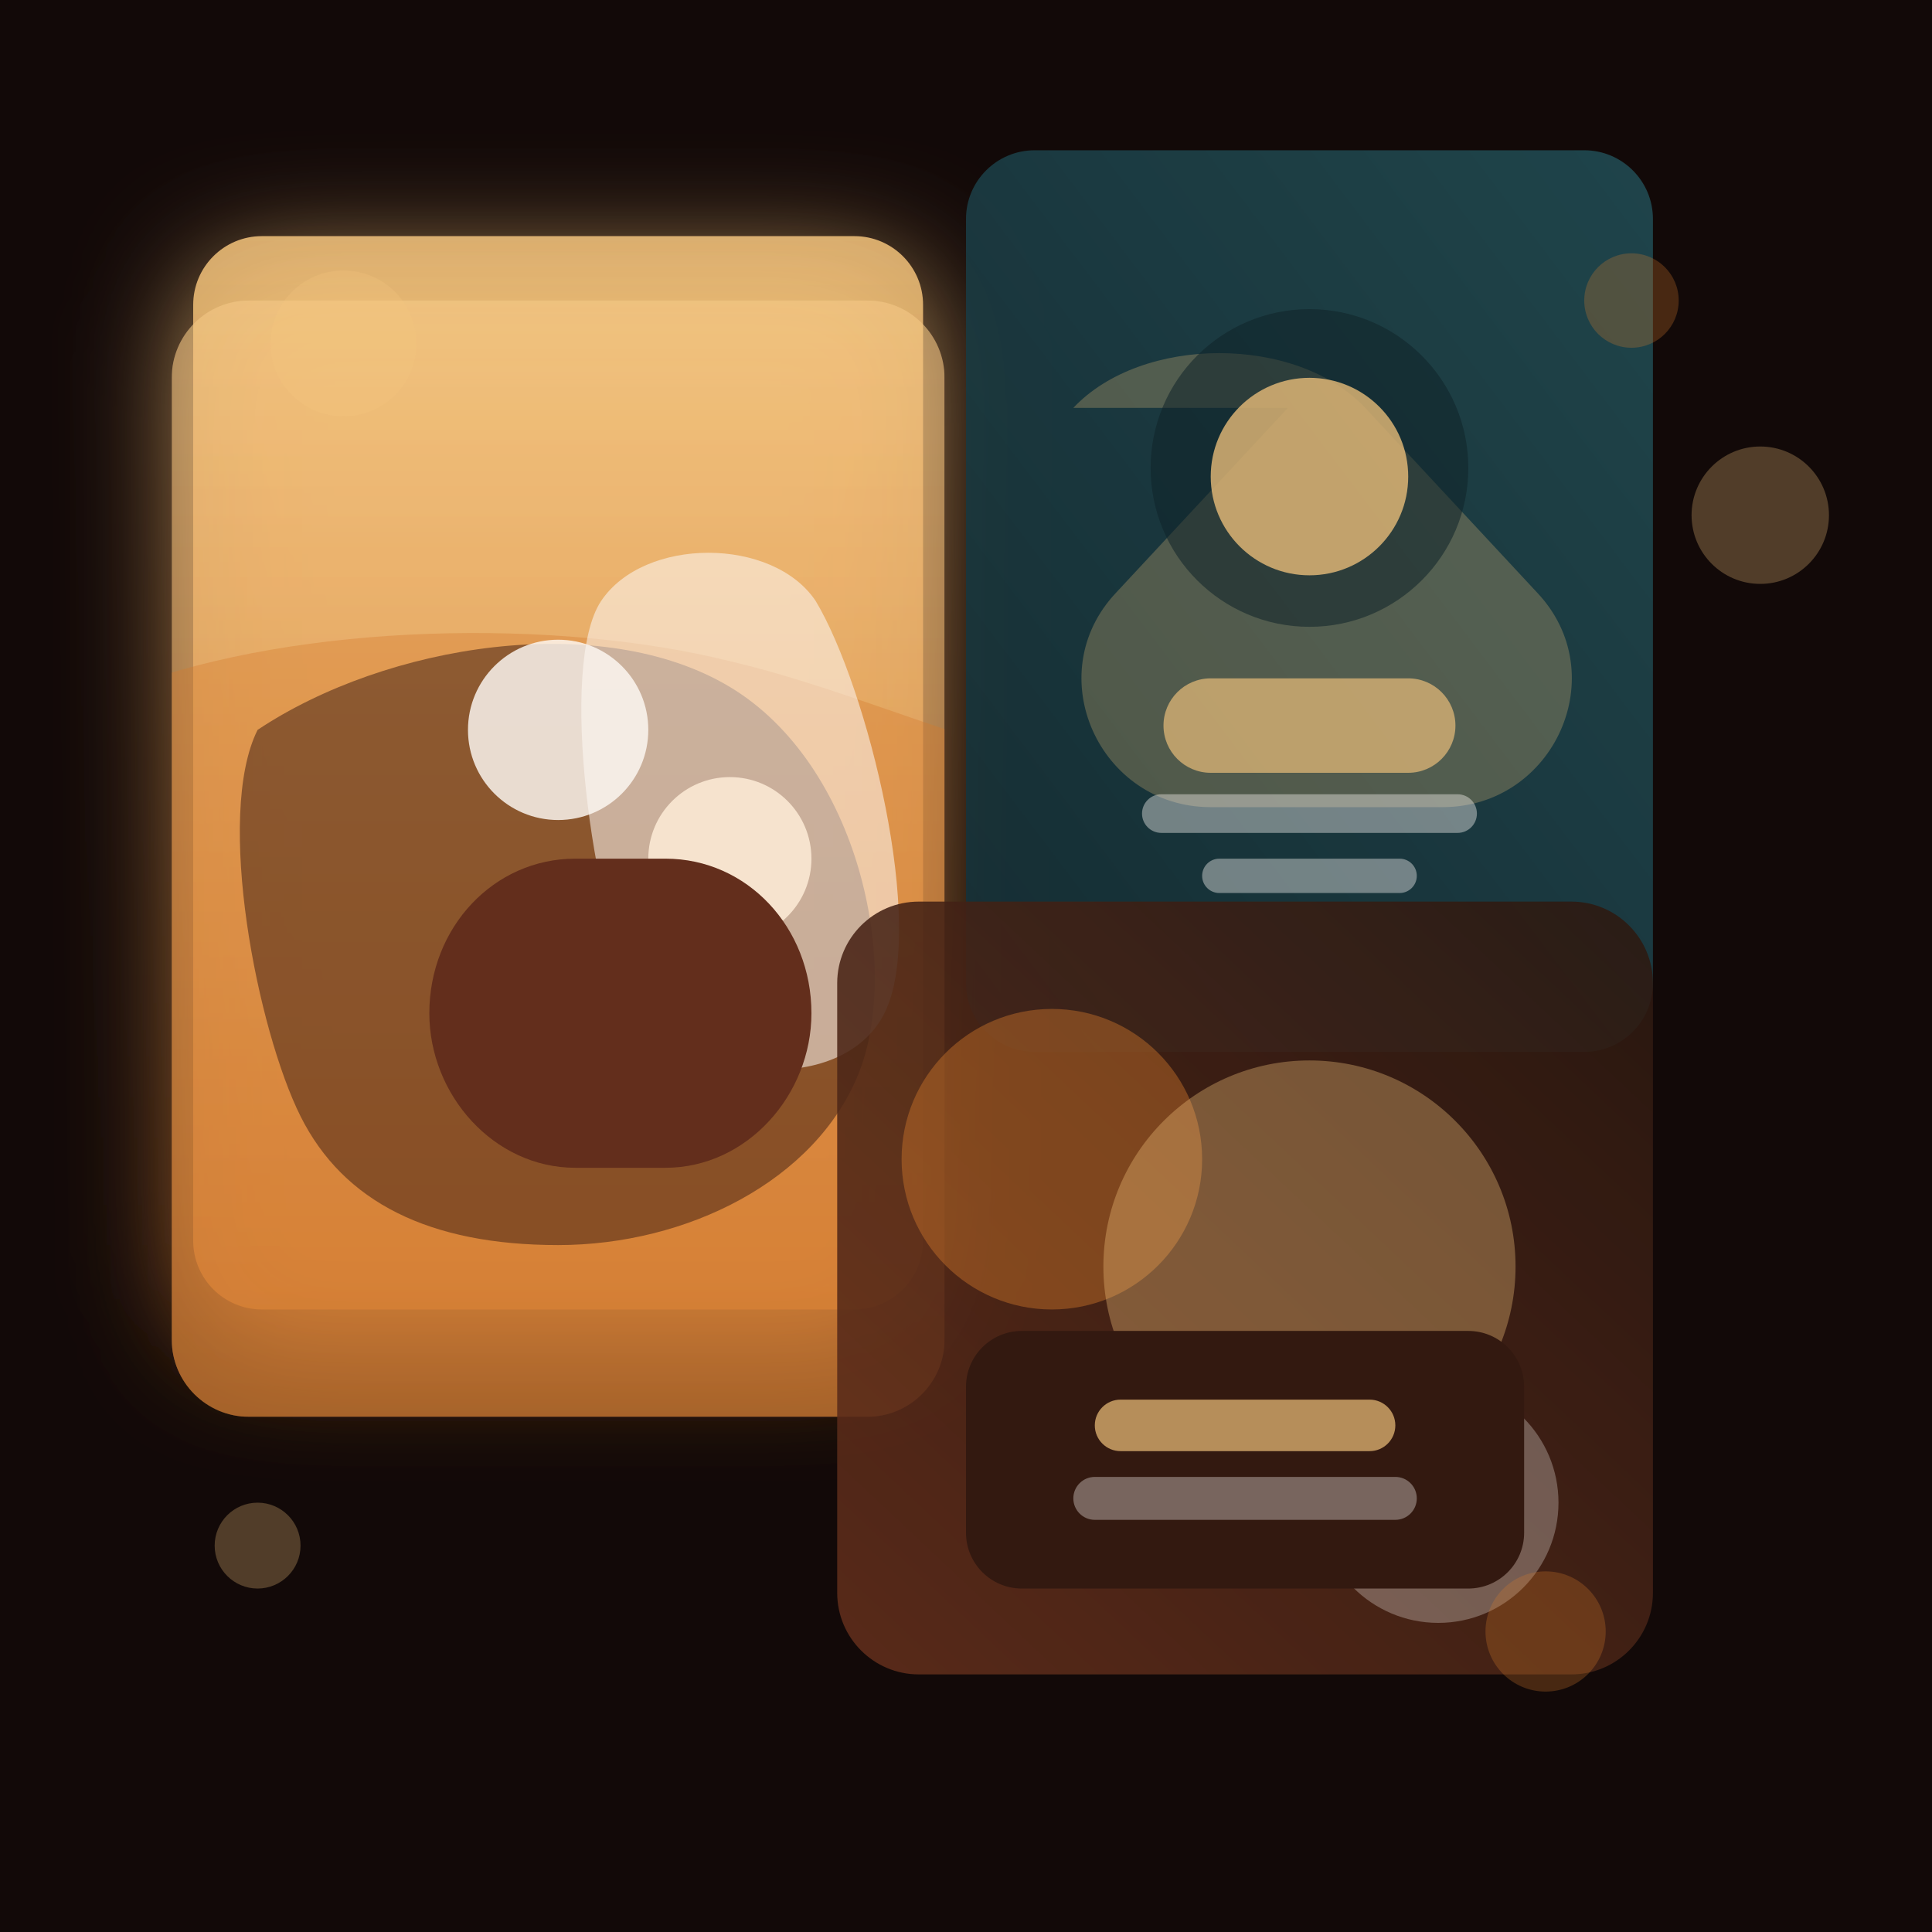
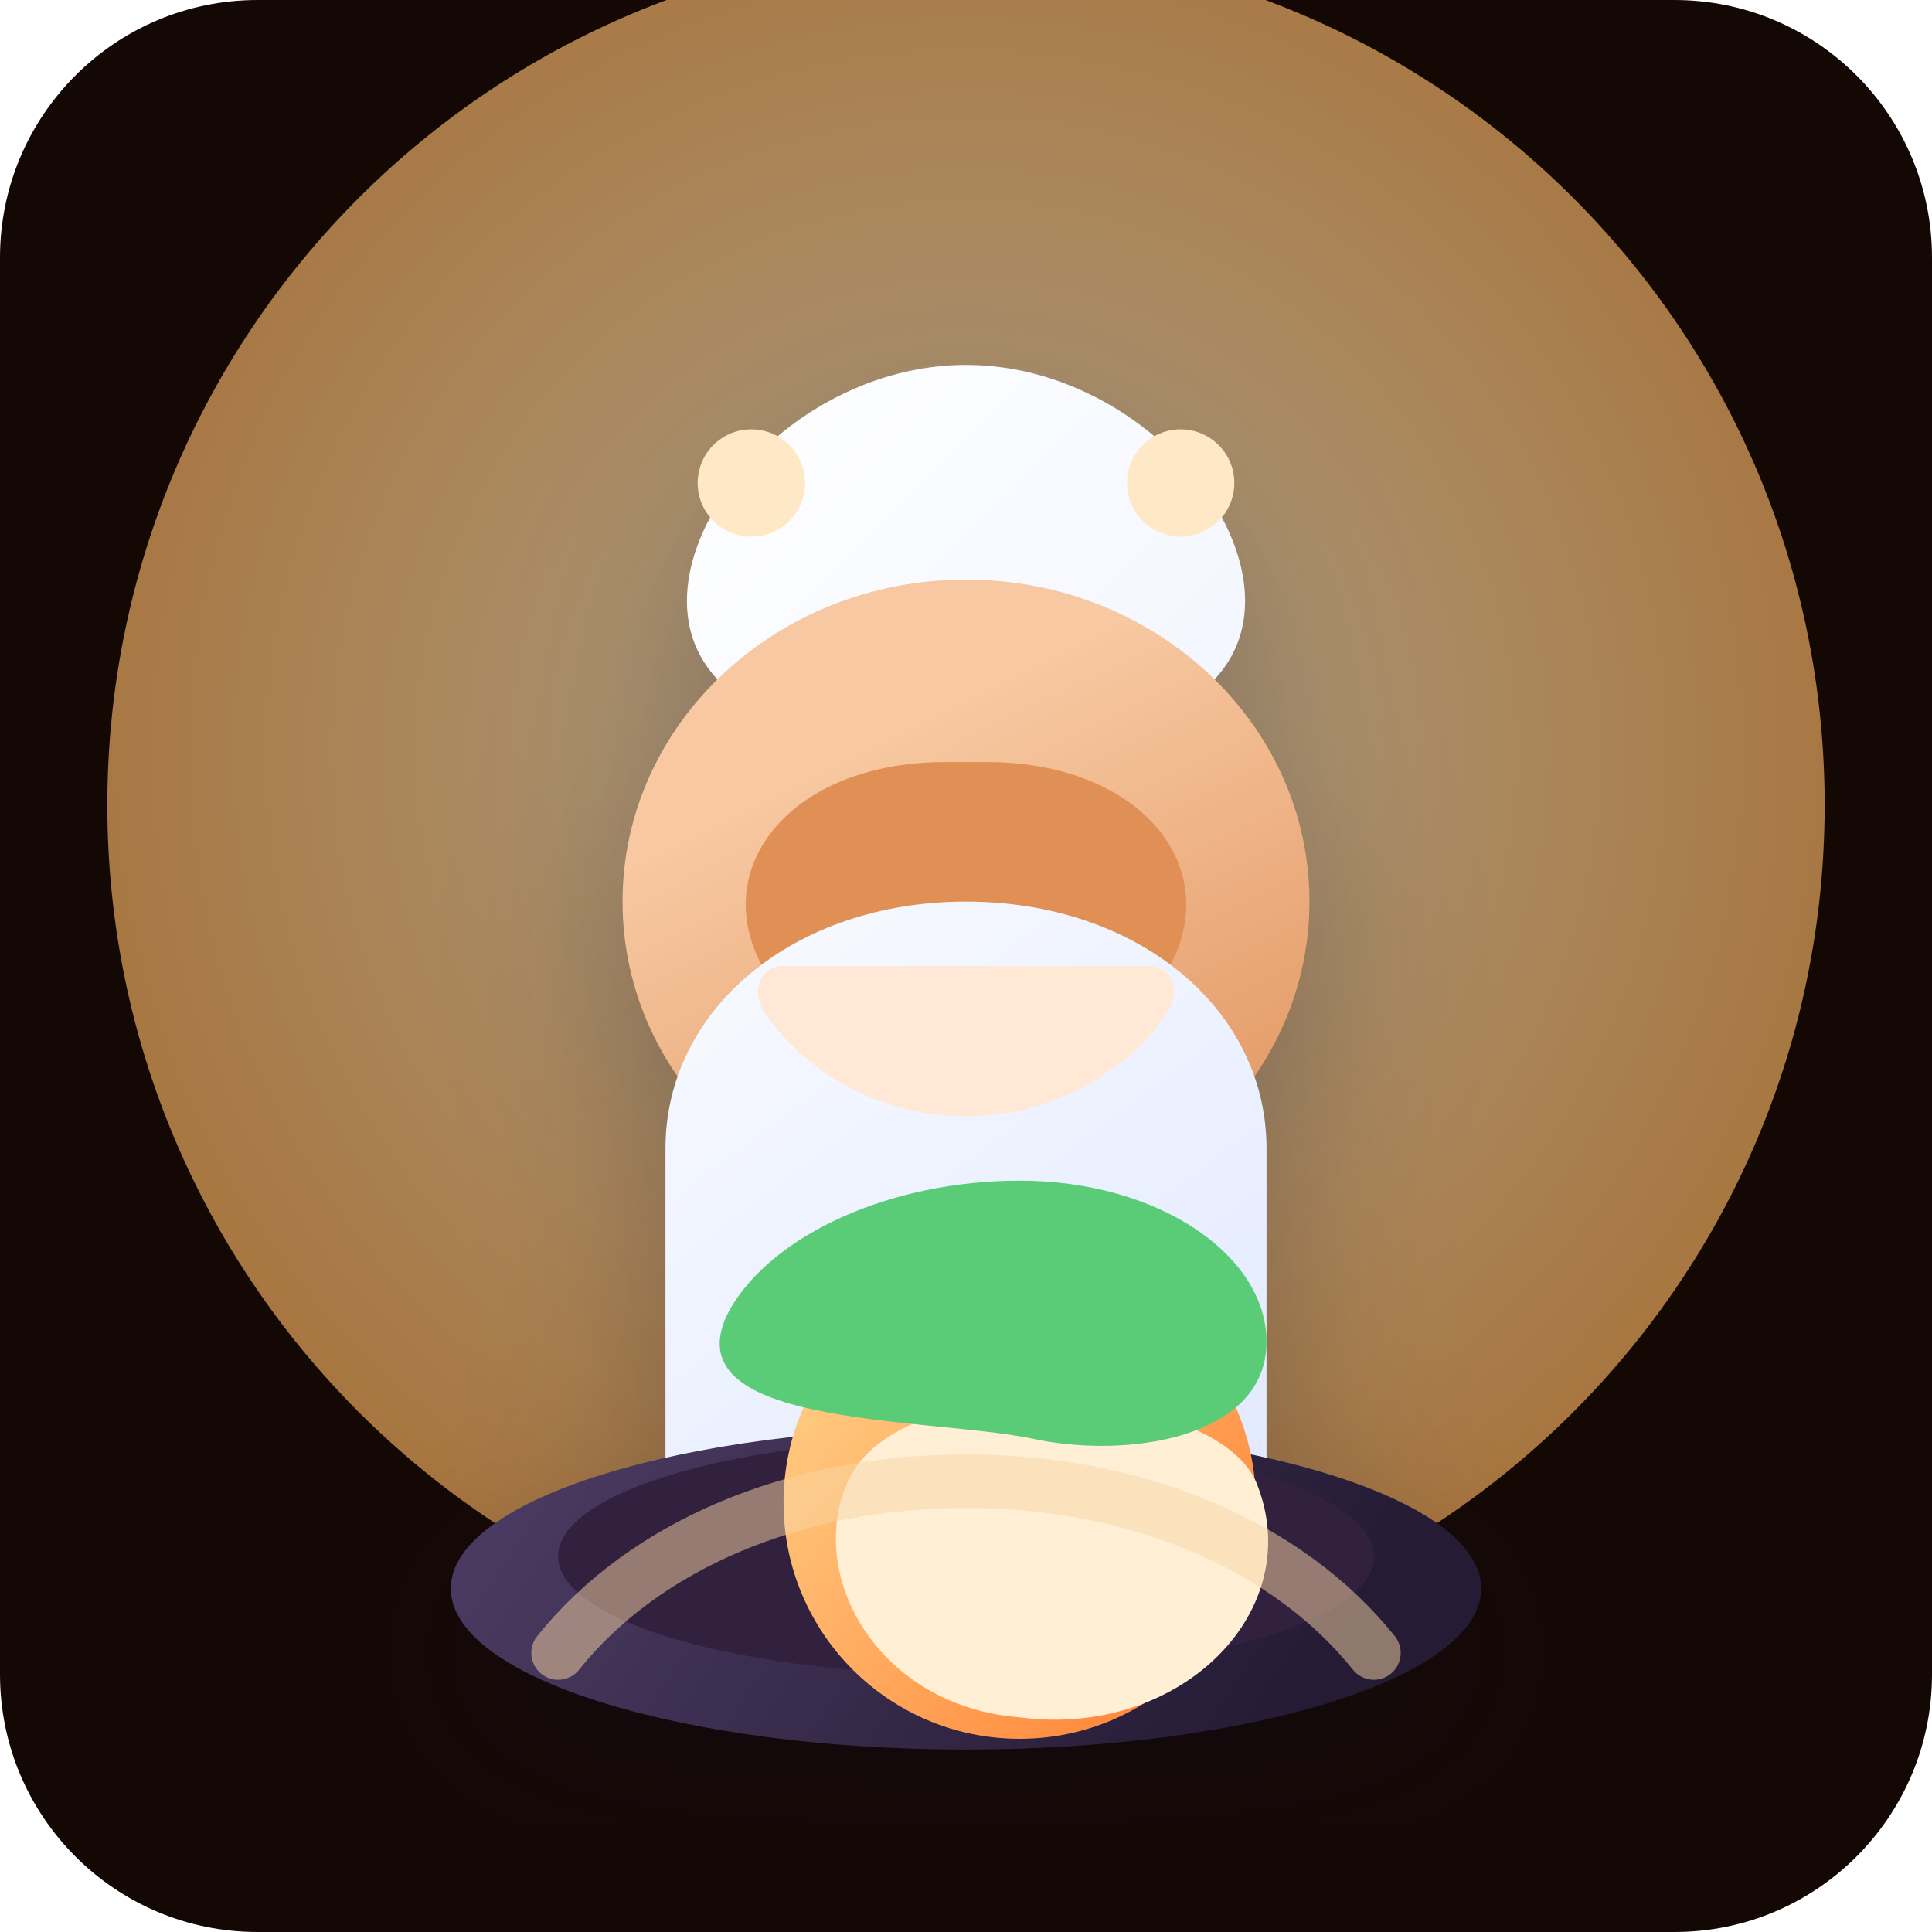
- <svg xmlns="http://www.w3.org/2000/svg" width="900" height="900" viewBox="0 0 900 900" fill="none">
+ <svg xmlns="http://www.w3.org/2000/svg" width="360" height="360" viewBox="0 0 360 360" fill="none">
  <defs>
-     <linearGradient id="panelGradient" x1="0" y1="0" x2="0" y2="1">
-       <stop offset="0" stop-color="#F4C47C" />
-       <stop offset="1" stop-color="#D47A2C" />
+     <radialGradient id="chefGlow" cx="0" cy="0" r="1" gradientUnits="userSpaceOnUse" gradientTransform="translate(180 140) scale(200)">
+       <stop offset="0" stop-color="#FFF3CF" />
+       <stop offset="1" stop-color="#F6A44A" />
+     </radialGradient>
+     <linearGradient id="coat" x1="120" y1="120" x2="240" y2="280" gradientUnits="userSpaceOnUse">
+       <stop stop-color="#FFFFFF" />
+       <stop offset="1" stop-color="#E1E9FF" />
    </linearGradient>
-     <linearGradient id="panelGradient2" x1="1" y1="0" x2="0" y2="1">
-       <stop offset="0" stop-color="#214950" />
-       <stop offset="1" stop-color="#152F36" />
+     <linearGradient id="hat" x1="140" y1="60" x2="220" y2="140" gradientUnits="userSpaceOnUse">
+       <stop stop-color="#FFFFFF" />
+       <stop offset="1" stop-color="#F3F6FF" />
    </linearGradient>
-     <linearGradient id="panelGradient3" x1="0" y1="1" x2="1" y2="0">
-       <stop offset="0" stop-color="#622E1B" />
-       <stop offset="1" stop-color="#2B1810" />
+     <linearGradient id="skin" x1="160" y1="140" x2="200" y2="220" gradientUnits="userSpaceOnUse">
+       <stop stop-color="#F7C8A1" />
+       <stop offset="1" stop-color="#E59D6A" />
    </linearGradient>
-     <clipPath id="roundClip">
-       <rect width="360" height="520" rx="36" ry="36" />
-     </clipPath>
-     <filter id="shadow1" x="-20%" y="-20%" width="140%" height="140%" filterUnits="objectBoundingBox">
-       <feGaussianBlur stdDeviation="28" result="blur" />
-       <feOffset dy="16" dx="0" result="offsetBlur" />
-       <feMerge>
-         <feMergeNode in="offsetBlur" />
-         <feMergeNode in="SourceGraphic" />
-       </feMerge>
+     <linearGradient id="platter" x1="120" y1="240" x2="240" y2="320" gradientUnits="userSpaceOnUse">
+       <stop stop-color="#4A3A61" />
+       <stop offset="1" stop-color="#251B34" />
+     </linearGradient>
+     <linearGradient id="dish" x1="156" y1="244" x2="224" y2="304" gradientUnits="userSpaceOnUse">
+       <stop stop-color="#FFCE84" />
+       <stop offset="1" stop-color="#FF8A3D" />
+     </linearGradient>
+     <filter id="chefShadow" x="40" y="40" width="280" height="300" filterUnits="userSpaceOnUse" color-interpolation-filters="sRGB">
+       <feOffset dy="12" />
+       <feGaussianBlur stdDeviation="16" />
+       <feColorMatrix type="matrix" values="0 0 0 0 0.08 0 0 0 0 0.06 0 0 0 0 0.12 0 0 0 0.28 0" />
+       <feBlend in="SourceGraphic" result="shape" />
    </filter>
  </defs>
-   <rect width="900" height="900" fill="#120908" />
-   <g transform="translate(70 150)">
-     <g filter="url(#shadow1)">
-       <rect x="20" y="-40" width="340" height="500" rx="32" fill="url(#panelGradient)" opacity="0.85" />
-     </g>
+   <rect width="360" height="360" rx="48" fill="#140805" />
+   <circle cx="180" cy="150" r="160" fill="url(#chefGlow)" opacity="0.65" />
+   <g filter="url(#chefShadow)">
+     <path d="M128 112C128 92 152 68 180 68C208 68 232 92 232 112C232 132 208 140 180 140C152 140 128 132 128 112Z" fill="url(#hat)" />
+     <ellipse cx="180" cy="168" rx="64" ry="60" fill="url(#skin)" />
+     <path d="M140 162C144 150 158 142 176 142H184C202 142 216 150 220 162C224 174 216 188 204 192C188 198 172 198 156 192C144 188 136 174 140 162Z" fill="#E09054" />
+     <path d="M124 214C124 188 148 168 180 168C212 168 236 188 236 214V280H124V214Z" fill="url(#coat)" />
+     <path d="M180 208C196 208 210 200 218 188C220 184 218 180 214 180C198 180 162 180 146 180C142 180 140 184 142 188C150 200 164 208 180 208Z" fill="#FFE9D6" />
+     <path d="M118 280H242" stroke="#C3CFE8" stroke-width="12" stroke-linecap="round" />
+     <ellipse cx="180" cy="296" rx="96" ry="30" fill="url(#platter)" />
+     <ellipse cx="180" cy="290" rx="76" ry="22" fill="#31213F" />
+     <circle cx="190" cy="280" r="44" fill="url(#dish)" />
+     <path d="M158 276C150 294 164 318 190 320C220 324 244 300 234 276C226 258 168 254 158 276Z" fill="#FFEFD4" />
+     <path d="M136 244C144 230 166 220 190 220C216 220 236 234 236 250C236 268 210 272 192 268C172 264 124 266 136 244Z" fill="#5ACC77" />
  </g>
-   <g transform="translate(80 140)">
-     <rect width="360" height="520" rx="36" fill="#FDF8F4" opacity="0.12" />
-     <g clip-path="url(#roundClip)">
-       <rect width="360" height="520" fill="url(#panelGradient)" opacity="0.55" />
-       <path d="M-20 180C60 150 180 148 260 168C320 182 380 212 440 220V520H-40L-20 180Z" fill="#D47A2C" fill-opacity="0.35" />
-       <path d="M40 200C100 160 200 144 260 180C320 216 340 310 320 360C300 410 240 440 180 440C120 440 80 420 60 380C40 340 20 240 40 200Z" fill="#401F14" fill-opacity="0.52" />
-       <path d="M200 140C220 110 280 110 300 140C324 180 352 292 332 332C312 372 236 364 216 324C196 284 180 170 200 140Z" fill="#FDF8F4" fill-opacity="0.55" />
-       <circle cx="180" cy="200" r="42" fill="#FDF8F4" fill-opacity="0.82" />
-       <circle cx="260" cy="260" r="38" fill="#FBE9D4" fill-opacity="0.9" />
-       <path d="M120 332C120 292 150 260 188 260H230C268 260 298 292 298 332C298 370 268 404 230 404H188C150 404 120 370 120 332Z" fill="#632E1C" />
-     </g>
-   </g>
-   <g transform="translate(450 70)">
-     <rect width="320" height="420" rx="32" fill="url(#panelGradient2)" opacity="0.92" />
-     <path d="M50 120C82 86 154 86 186 120L266 206C302 244 274 306 222 306H114C62 306 34 244 70 206L150 120Z" fill="#F4C47C" fill-opacity="0.26" />
-     <circle cx="160" cy="148" r="74" fill="#0F2328" opacity="0.55" />
-     <circle cx="160" cy="152" r="46" fill="#F4C47C" opacity="0.75" />
-     <rect x="92" y="246" width="136" height="44" rx="22" fill="#F4C47C" opacity="0.65" />
-     <rect x="82" y="300" width="156" height="18" rx="9" fill="#FDF8F4" opacity="0.4" />
-     <rect x="110" y="330" width="100" height="16" rx="8" fill="#FDF8F4" opacity="0.4" />
-   </g>
-   <g transform="translate(390 420)">
-     <rect width="380" height="360" rx="38" fill="url(#panelGradient3)" opacity="0.88" />
-     <circle cx="100" cy="120" r="70" fill="#D47A2C" opacity="0.42" />
-     <circle cx="220" cy="170" r="96" fill="#F4C47C" opacity="0.35" />
-     <circle cx="280" cy="280" r="56" fill="#FDF8F4" opacity="0.28" />
-     <rect x="60" y="200" width="260" height="120" rx="26" fill="#331910" />
-     <rect x="120" y="232" width="140" height="24" rx="12" fill="#F4C47C" opacity="0.68" />
-     <rect x="110" y="268" width="160" height="20" rx="10" fill="#FDF8F4" opacity="0.34" />
-   </g>
-   <g opacity="0.28">
-     <circle cx="160" cy="160" r="34" fill="#F4C47C" />
-     <circle cx="760" cy="140" r="22" fill="#D47A2C" />
-     <circle cx="820" cy="240" r="32" fill="#F4C47C" />
-     <circle cx="720" cy="760" r="28" fill="#D47A2C" />
-     <circle cx="120" cy="720" r="20" fill="#F4C47C" />
-   </g>
+   <circle cx="140" cy="90" r="10" fill="#FFE8C6" />
+   <circle cx="220" cy="90" r="10" fill="#FFE8C6" />
+   <path d="M104 308C120 288 148 276 180 276C212 276 240 288 256 308" stroke="#F9D6A4" stroke-width="10" stroke-linecap="round" opacity="0.5" />
</svg>
